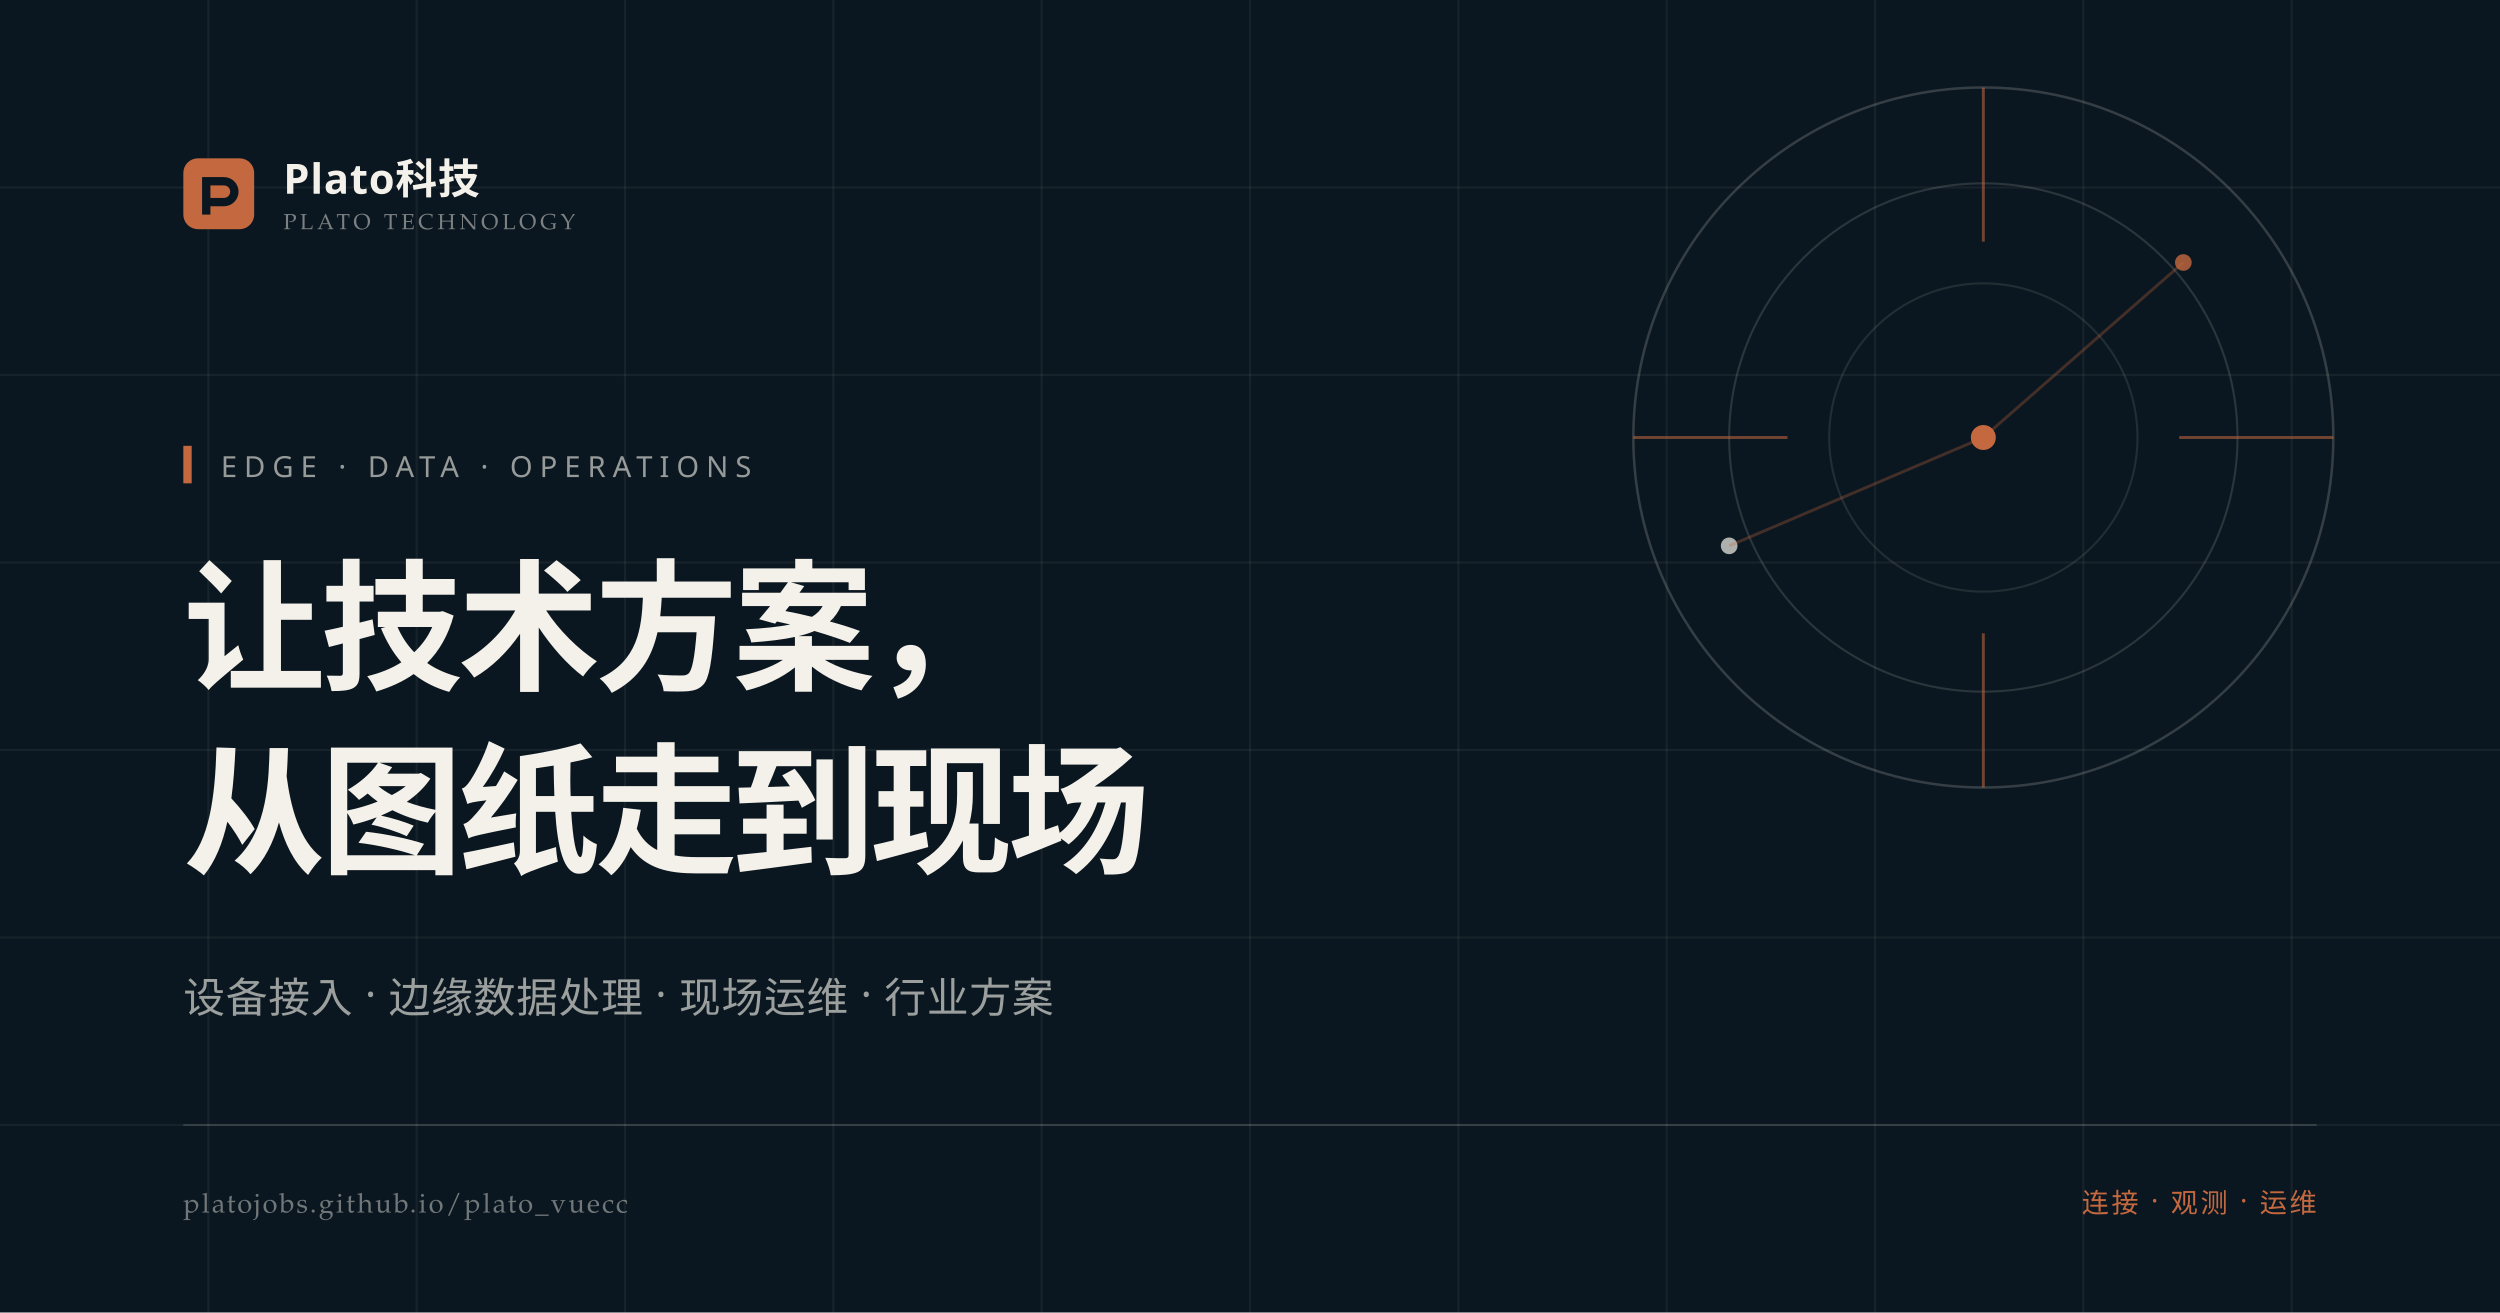
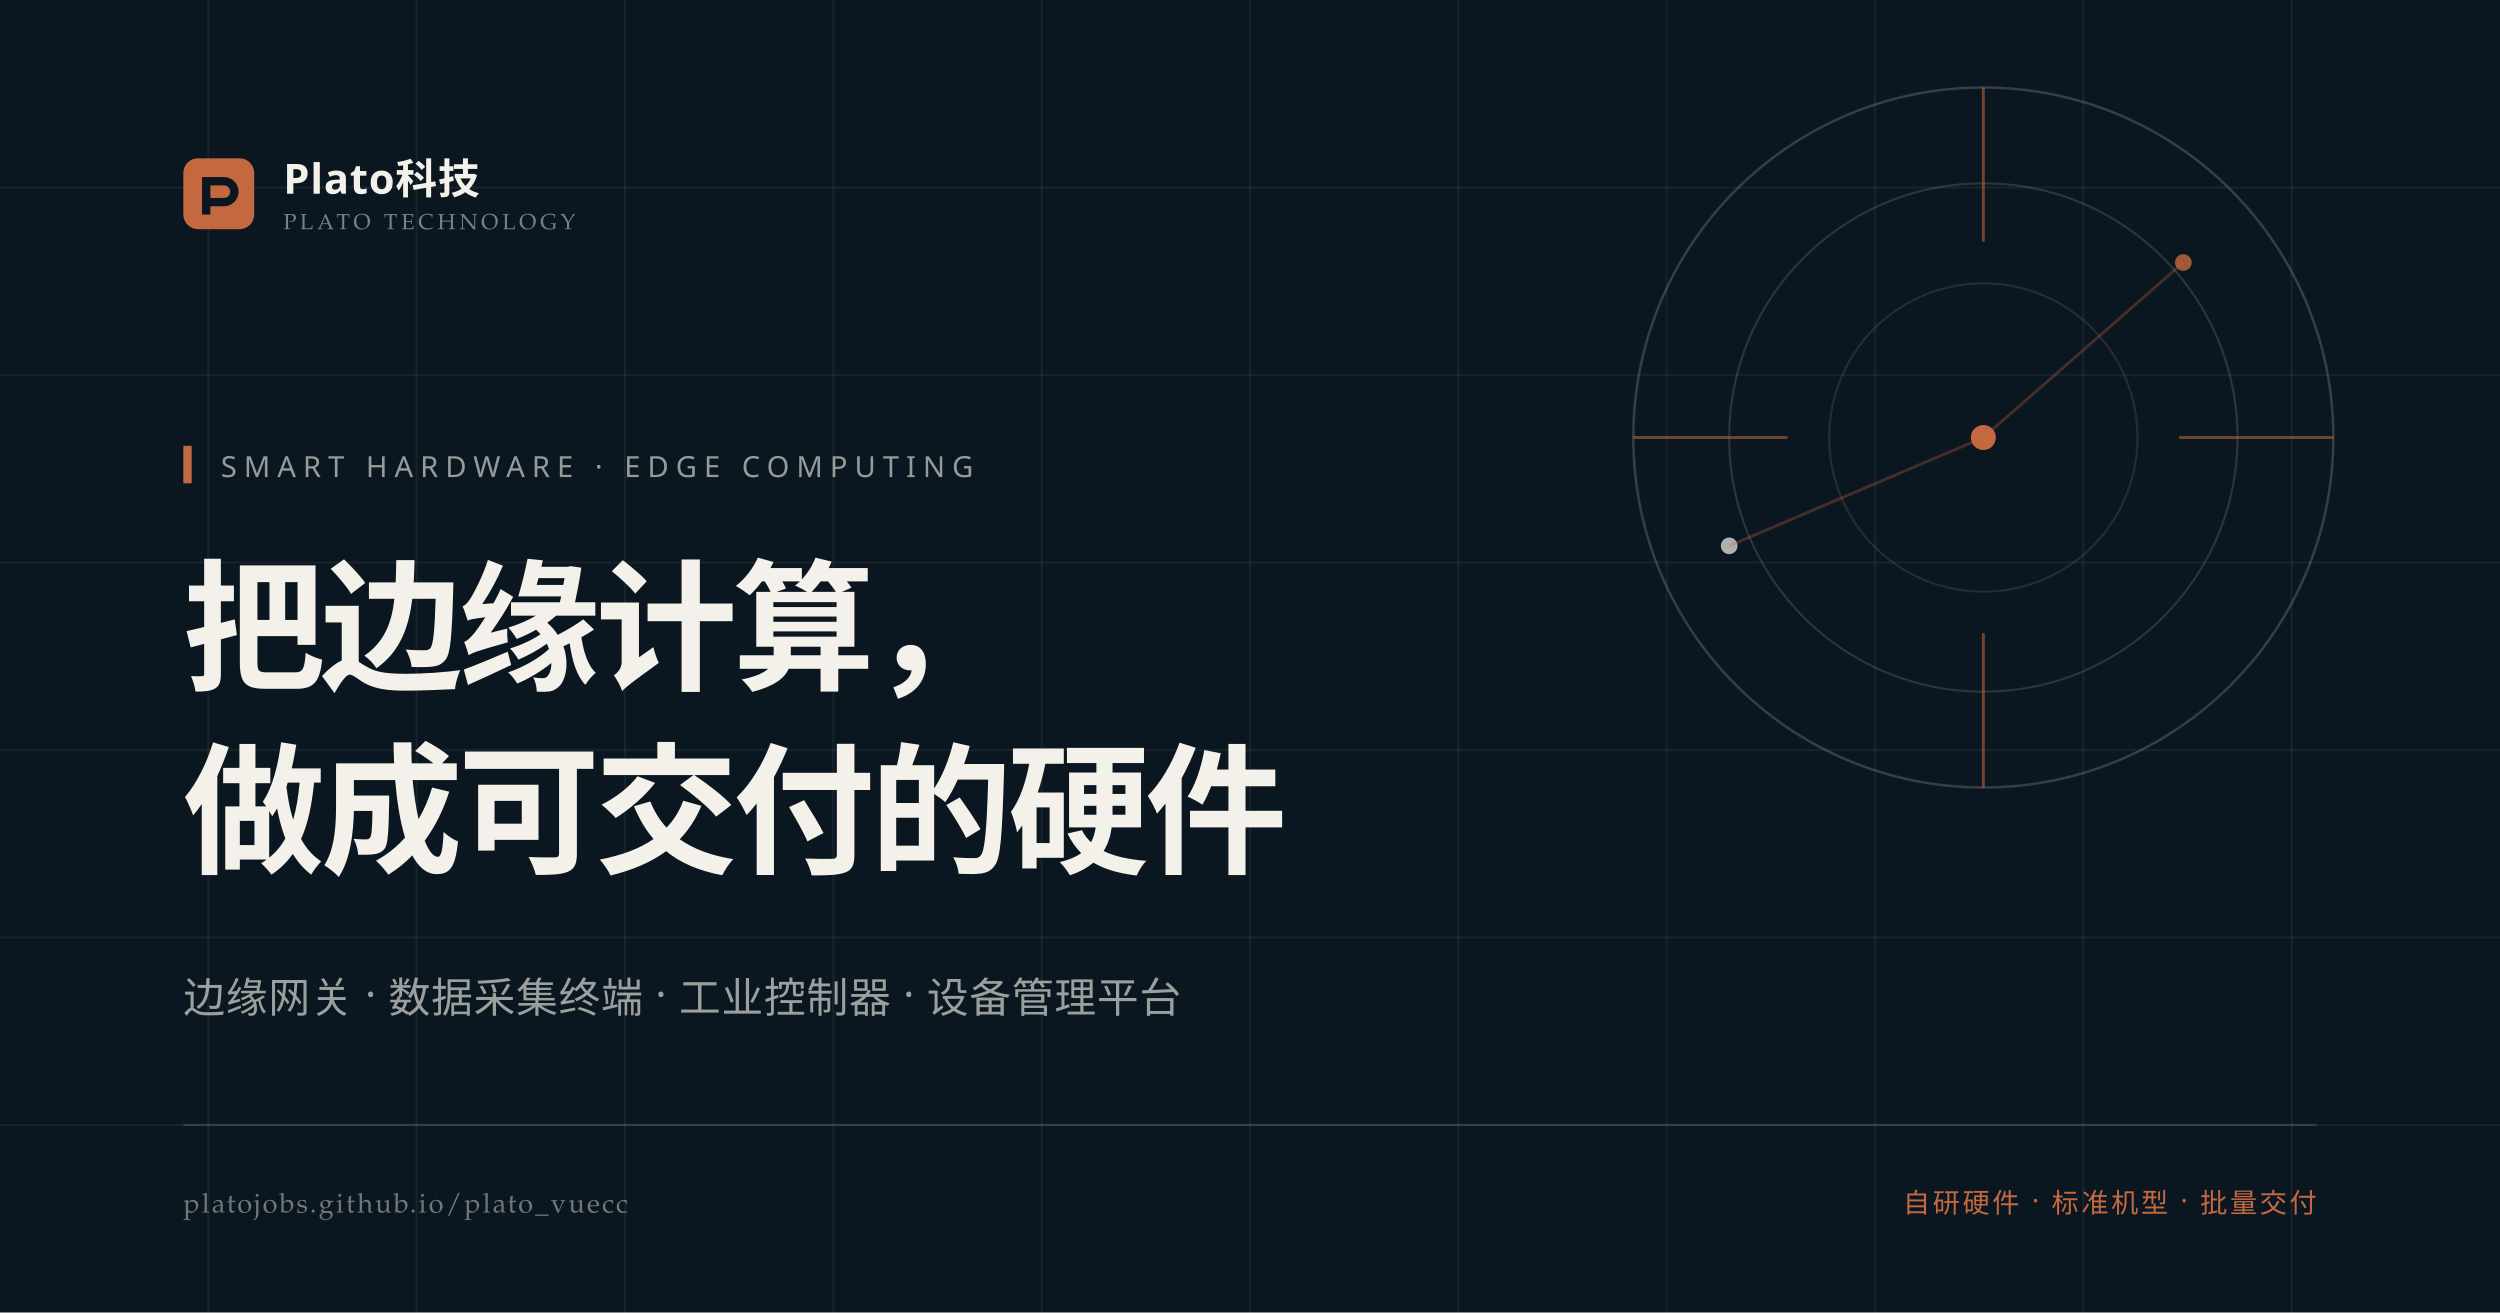
<svg xmlns="http://www.w3.org/2000/svg" width="1200" height="630" viewBox="0 0 1200 630">
  <rect width="1200" height="630" fill="#0b1720" />
  <g stroke="#f4f1ea" stroke-opacity="0.055" stroke-width="1">
    <path d="M0 90h1200M0 180h1200M0 270h1200M0 360h1200M0 450h1200M0 540h1200" />
    <path d="M100 0v630M200 0v630M300 0v630M400 0v630M500 0v630M600 0v630M700 0v630M800 0v630M900 0v630M1000 0v630M1100 0v630" />
  </g>
  <g transform="translate(952 210)" fill="none" stroke="#f4f1ea" stroke-opacity="0.18">
    <circle r="168" stroke-width="1.2" />
    <circle r="122" stroke-width="1" stroke-opacity="0.14" />
    <circle r="74" stroke-width="1" stroke-opacity="0.1" />
  </g>
  <g transform="translate(952 210)" fill="none" stroke="#c4683f" stroke-opacity="0.55" stroke-width="1.4">
    <path d="M-168 0h74M94 0h74" />
    <path d="M0 -168v74M0 94v74" />
    <circle r="6" fill="#c4683f" stroke="none" />
    <circle cx="-122" cy="52" r="4" fill="#f4f1ea" stroke="none" fill-opacity="0.7" />
    <circle cx="96" cy="-84" r="4" fill="#c4683f" stroke="none" fill-opacity="0.8" />
    <path d="M-122 52 0 0 96 -84" stroke-opacity="0.3" />
  </g>
  <g transform="translate(88 76)">
    <rect width="34" height="34" rx="7" fill="#c4683f" />
    <path d="M9 9h10.5a7 7 0 0 1 0 14H13v4H9V9Zm4 4v6h6.5a3 3 0 0 0 0-6H13Z" fill="#0b1720" />
    <text x="48" y="17" fill="#f4f1ea" font-family="PingFang SC, Hiragino Sans GB, Microsoft YaHei, sans-serif" font-size="20" font-weight="600" letter-spacing="0.02em">Plato科技</text>
    <text x="48" y="34" fill="#f4f1ea" fill-opacity="0.48" font-family="Georgia, Palatino, serif" font-size="10.5" letter-spacing="0.18em">PLATO TECHNOLOGY</text>
  </g>
  <g transform="translate(88 214)">
    <rect width="4" height="18" fill="#c4683f" />
-     <text x="18" y="15" fill="#f4f1ea" fill-opacity="0.6" font-family="PingFang SC, Hiragino Sans GB, Microsoft YaHei, sans-serif" font-size="14" letter-spacing="0.24em">EDGE · DATA · OPERATIONS</text>
+     <text x="18" y="15" fill="#f4f1ea" fill-opacity="0.6" font-family="PingFang SC, Hiragino Sans GB, Microsoft YaHei, sans-serif" font-size="14" letter-spacing="0.24em">SMART HARDWARE · EDGE COMPUTING</text>
  </g>
  <g transform="translate(88 326)">
    <text fill="#f4f1ea" font-family="PingFang SC, Hiragino Sans GB, Microsoft YaHei, sans-serif" font-size="68" font-weight="600" letter-spacing="-0.03em">
-       <tspan x="0" y="0">让技术方案，</tspan>
-       <tspan x="0" y="88">从图纸走到现场</tspan>
+       <tspan x="0" y="0">把边缘计算，</tspan>
+       <tspan x="0" y="88">做成可交付的硬件</tspan>
    </text>
  </g>
-   <text x="88" y="486" fill="#f4f1ea" fill-opacity="0.62" font-family="PingFang SC, Hiragino Sans GB, Microsoft YaHei, sans-serif" font-size="20" letter-spacing="0.02em">设备接入 · 边缘数据处理 · 现场运维 · 行业方案</text>
+   <text x="88" y="486" fill="#f4f1ea" fill-opacity="0.62" font-family="PingFang SC, Hiragino Sans GB, Microsoft YaHei, sans-serif" font-size="20" letter-spacing="0.02em">边缘网关 · 数据采集终端 · 工业控制器 · 设备管理平台</text>
  <g transform="translate(88 540)">
    <line x1="0" y1="0" x2="1024" y2="0" stroke="#f4f1ea" stroke-opacity="0.14" />
    <text y="42" fill="#f4f1ea" fill-opacity="0.44" font-family="Georgia, Palatino, serif" font-size="13" letter-spacing="0.08em">platojobs.github.io/plato_vuecc</text>
-     <text x="1024" y="42" text-anchor="end" fill="#c4683f" font-family="PingFang SC, Hiragino Sans GB, Microsoft YaHei, sans-serif" font-size="13" letter-spacing="0.1em">连接 · 观测 · 运维</text>
+     <text x="1024" y="42" text-anchor="end" fill="#c4683f" font-family="PingFang SC, Hiragino Sans GB, Microsoft YaHei, sans-serif" font-size="13" letter-spacing="0.1em">自研硬件 · 标准机型 · 批量交付</text>
  </g>
</svg>
